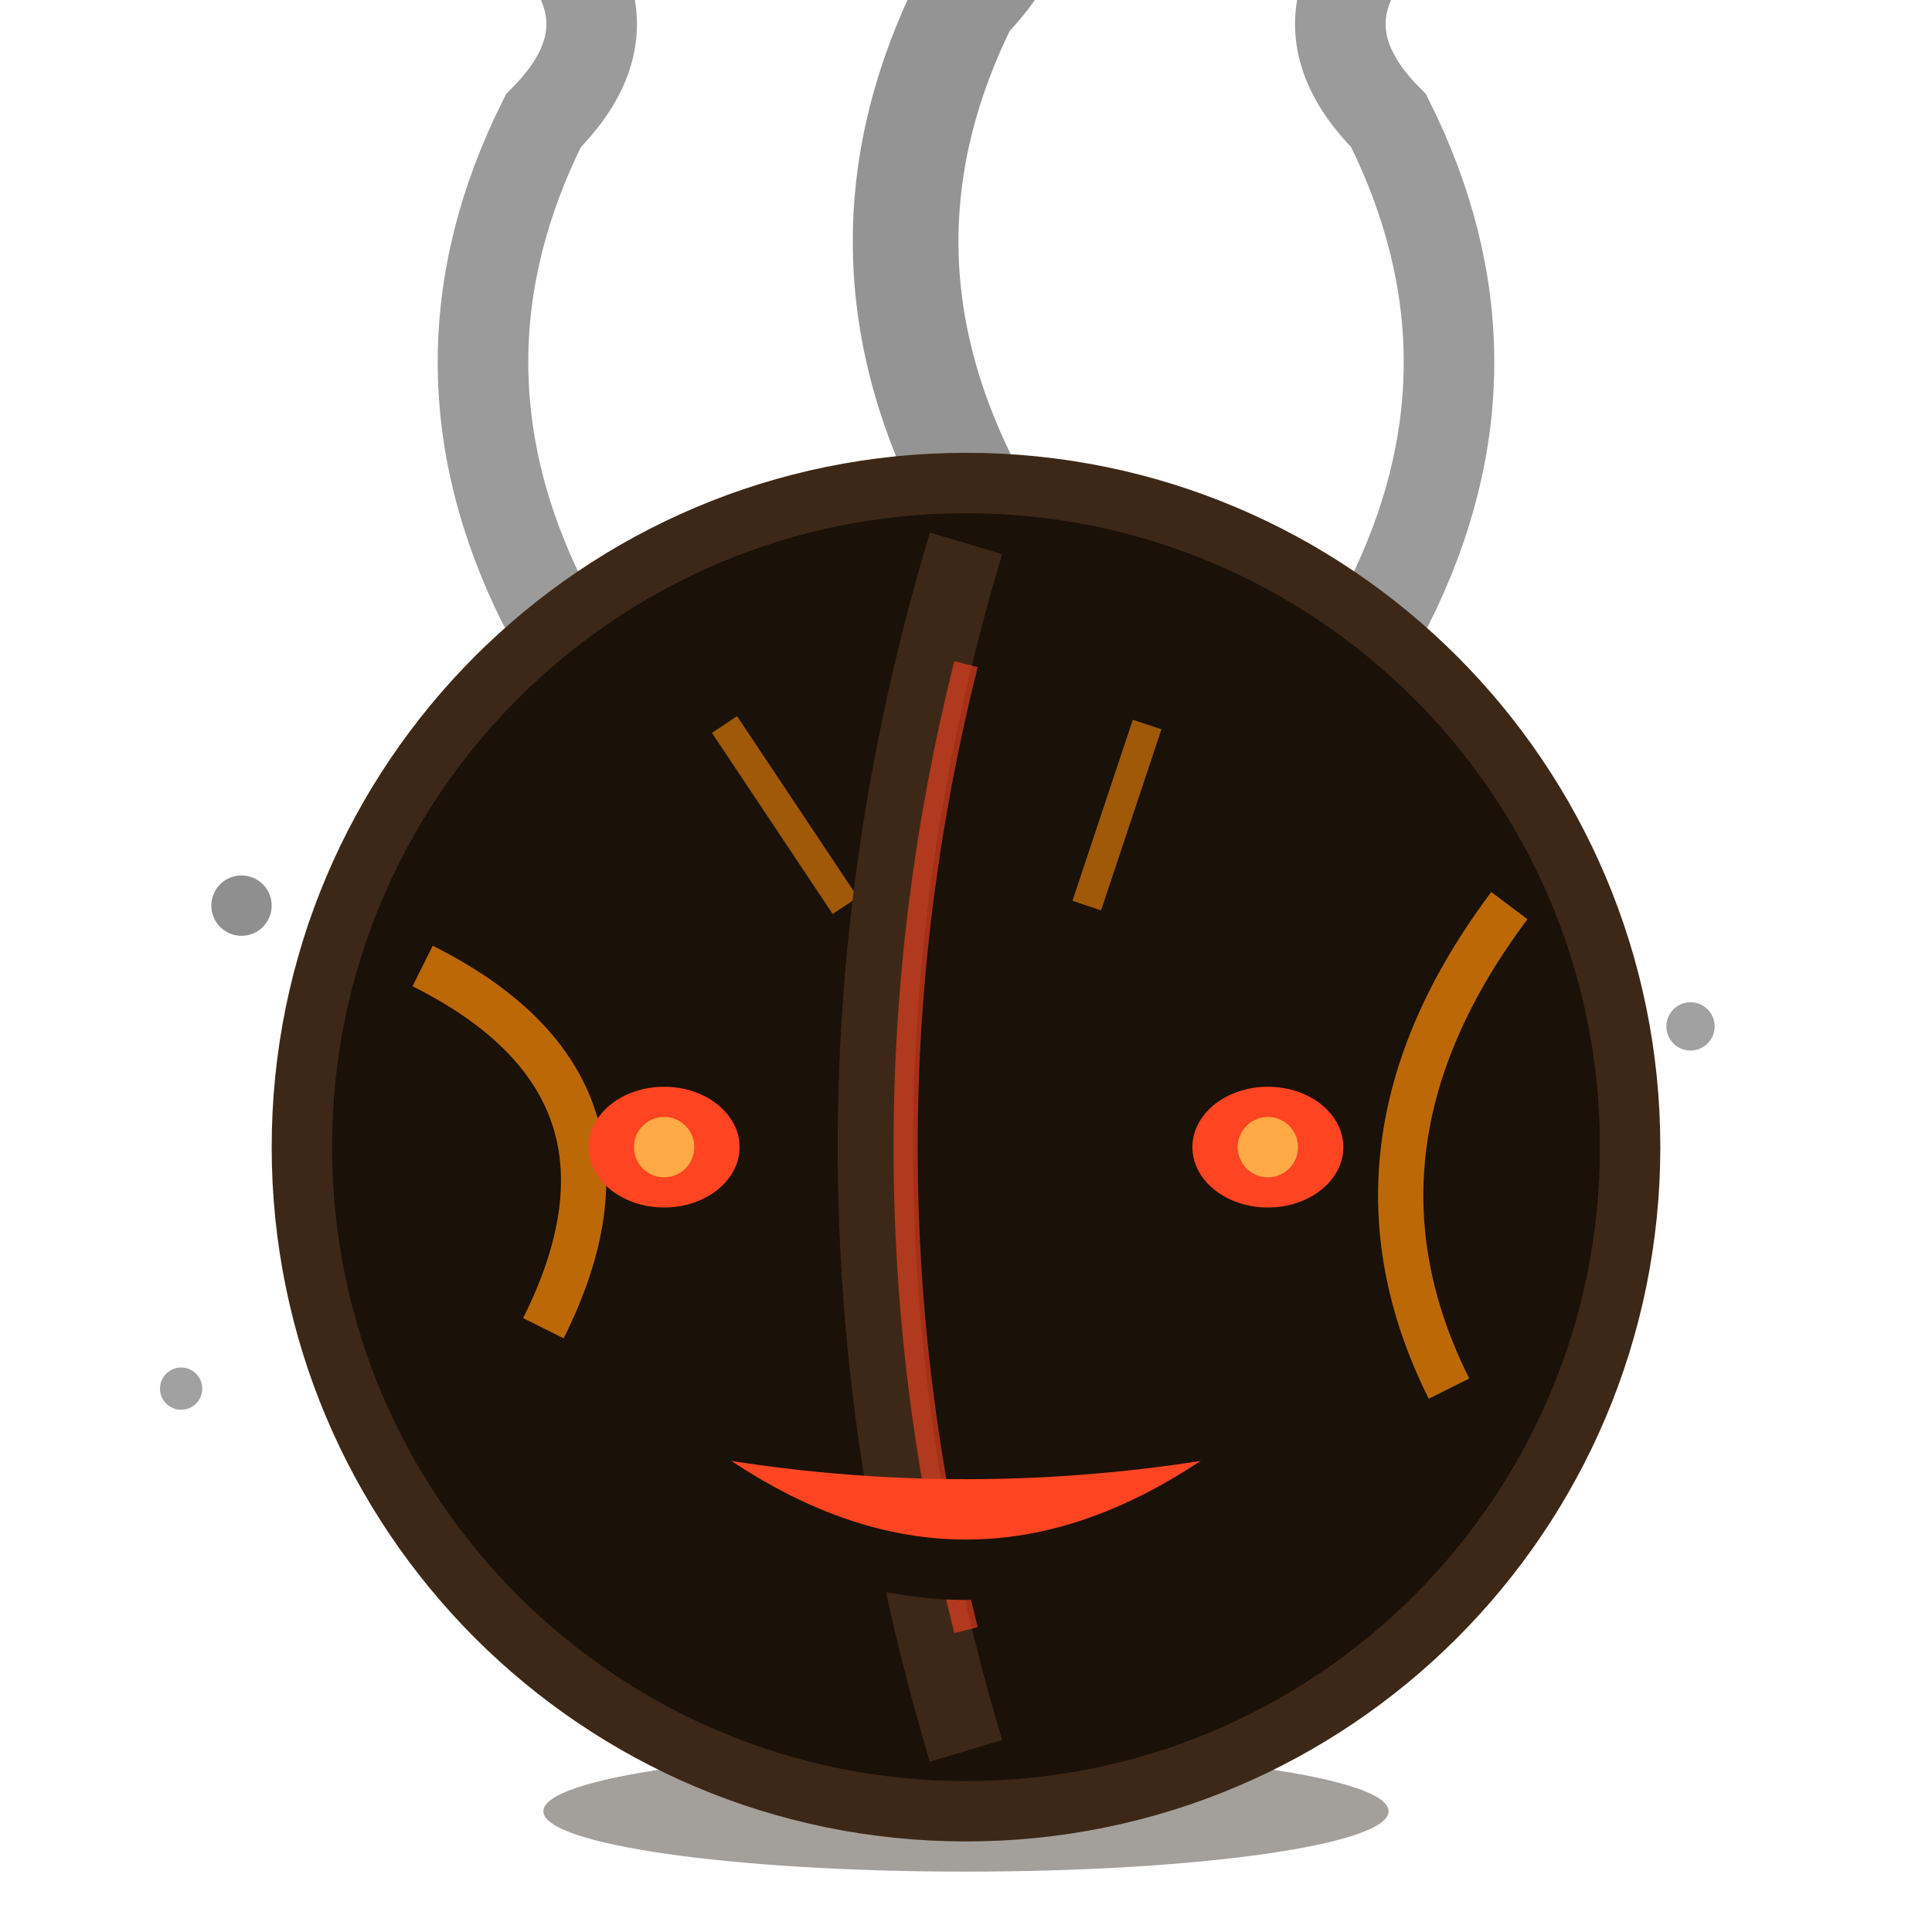
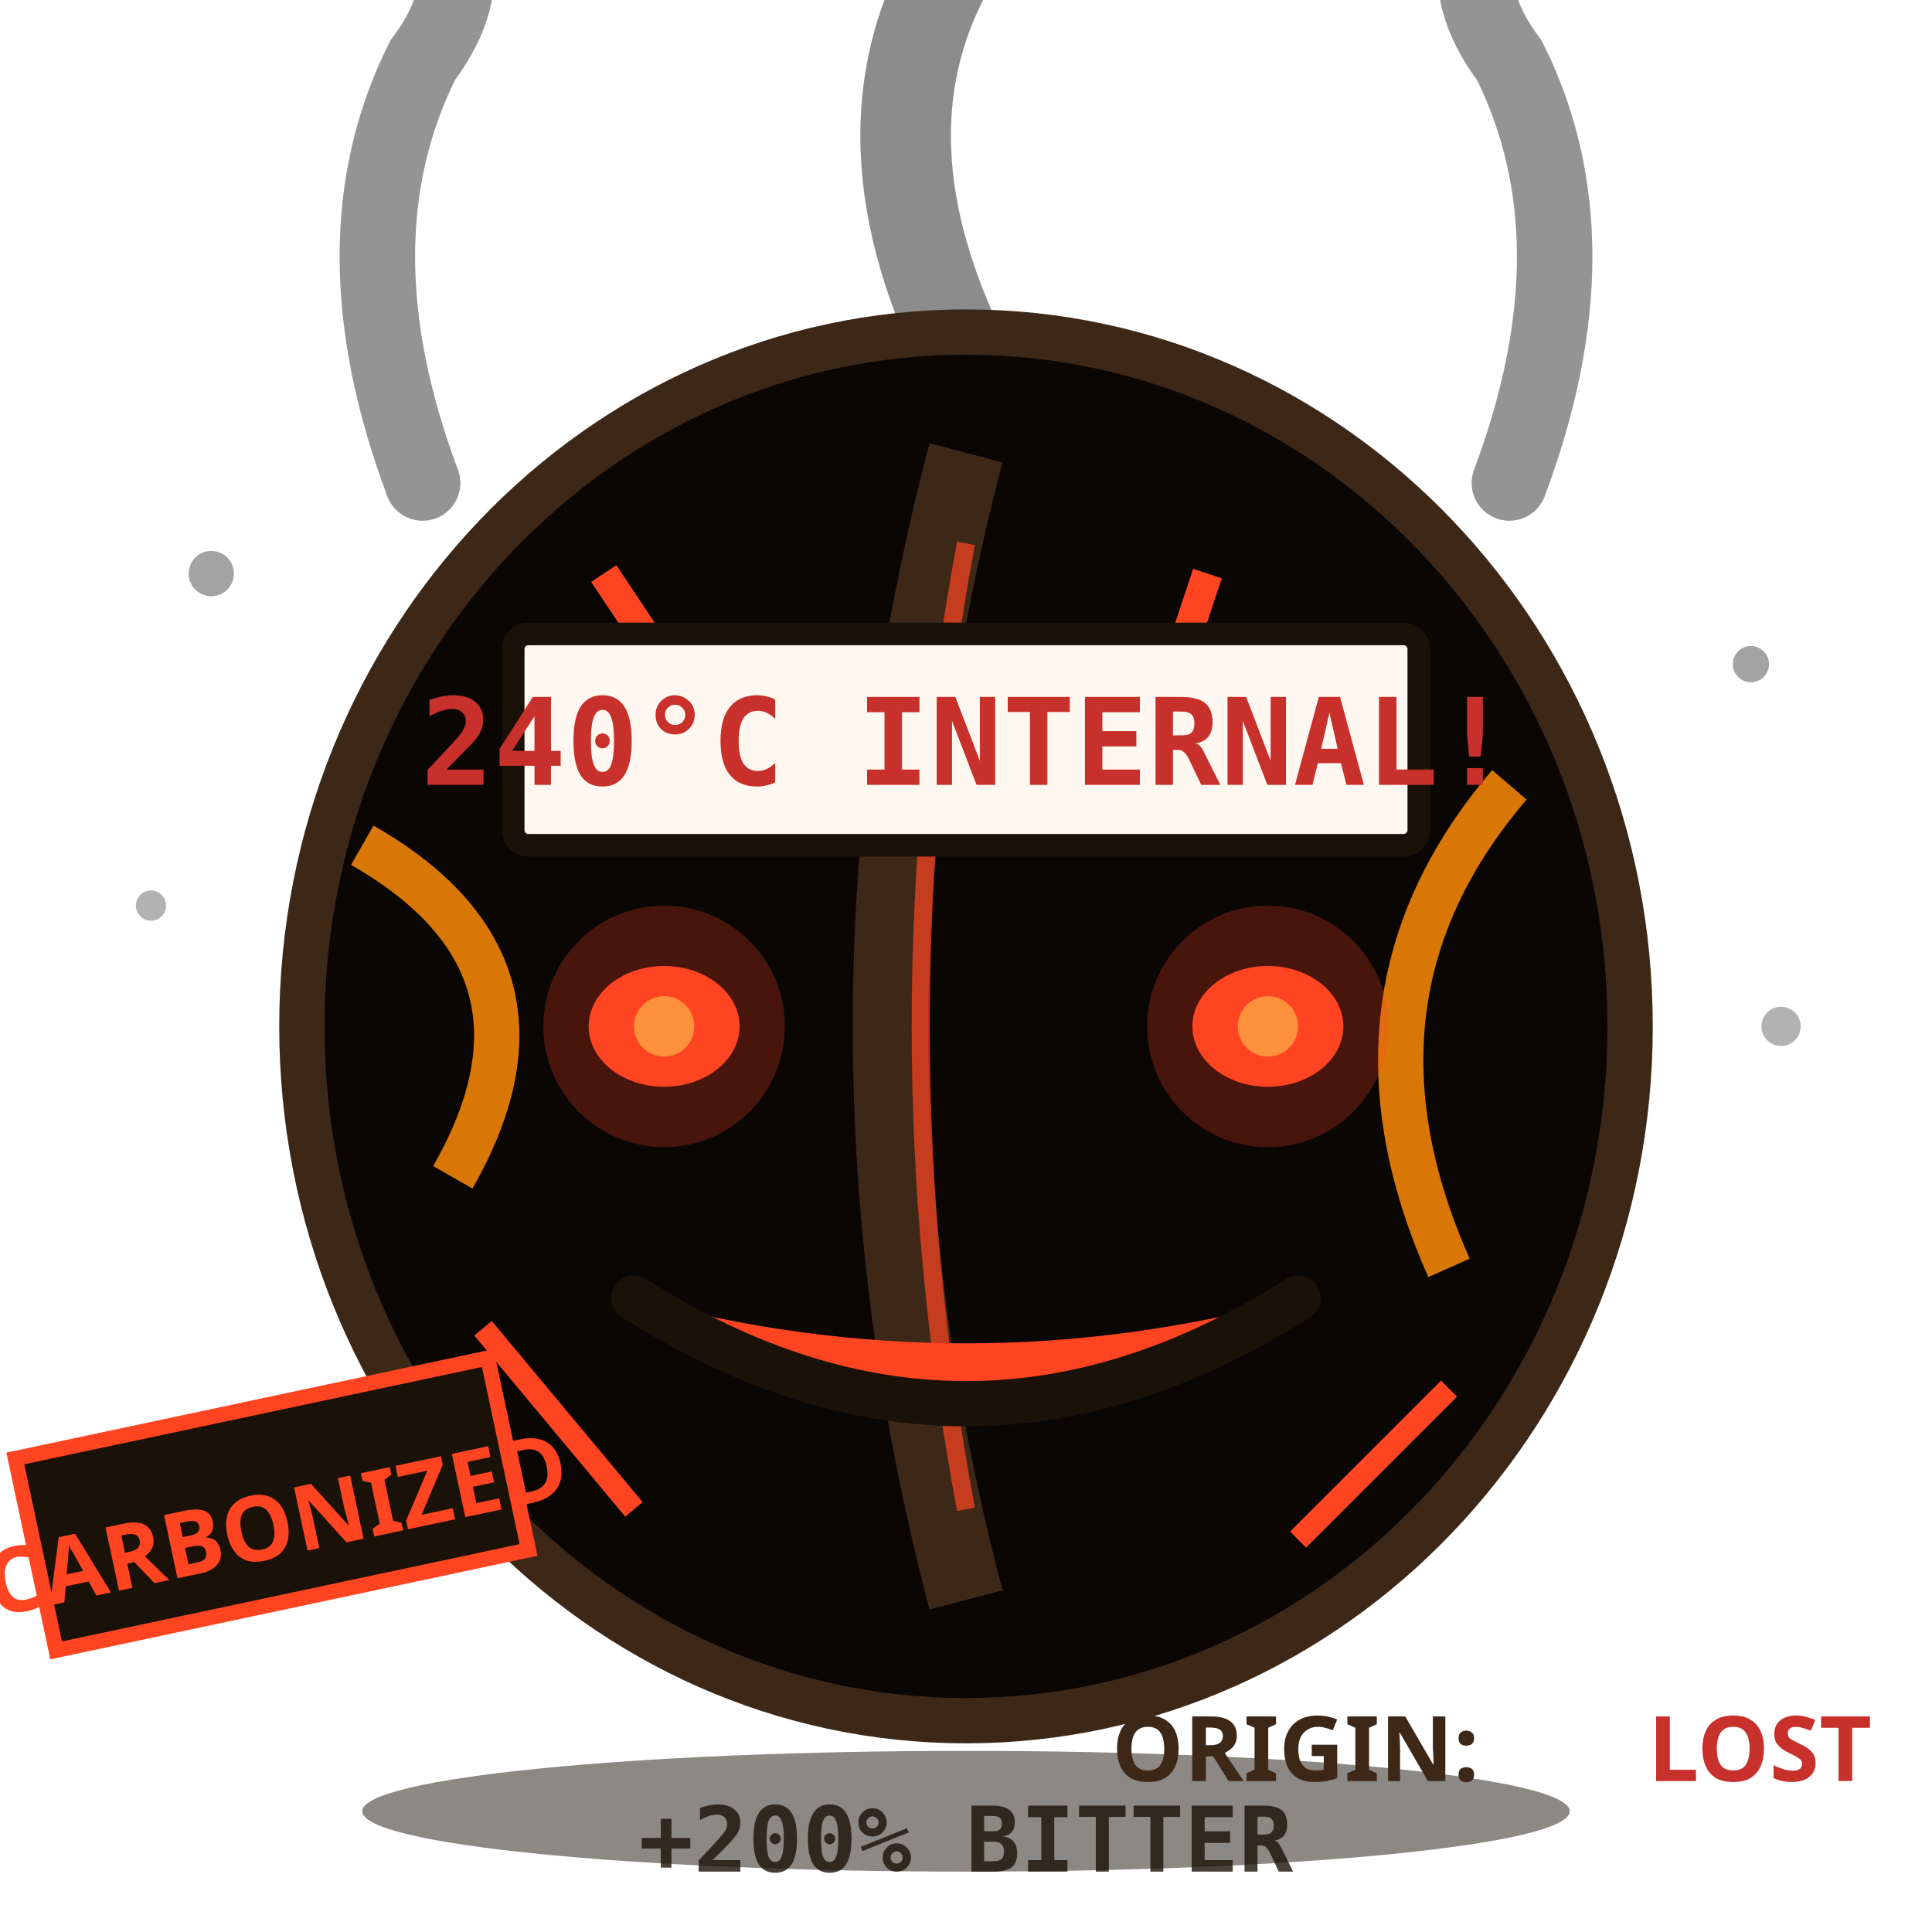
- <svg xmlns="http://www.w3.org/2000/svg" viewBox="0 0 64 64">
-   <ellipse cx="32" cy="60" rx="14" ry="2" fill="#1a1108" opacity="0.4" />
-   <path d="M 18 20 Q 14 12 18 4 Q 22 0 16 -4" fill="none" stroke="#666" stroke-width="3" opacity="0.65" stroke-linecap="round" />
-   <path d="M 32 16 Q 28 8 32 0 Q 36 -4 30 -8" fill="none" stroke="#666" stroke-width="3.5" opacity="0.7" stroke-linecap="round" />
-   <path d="M 46 20 Q 50 12 46 4 Q 42 0 48 -4" fill="none" stroke="#666" stroke-width="3" opacity="0.65" stroke-linecap="round" />
-   <ellipse cx="32" cy="38" rx="22" ry="22" fill="#1a1108" stroke="#3d2817" stroke-width="2" />
-   <path d="M 14 32 Q 22 36 18 44" stroke="#d97706" stroke-width="1.5" fill="none" opacity="0.85" />
-   <path d="M 50 30 Q 44 38 48 46" stroke="#d97706" stroke-width="1.5" fill="none" opacity="0.85" />
-   <path d="M 24 24 L 28 30" stroke="#d97706" stroke-width="1" opacity="0.7" />
-   <path d="M 38 24 L 36 30" stroke="#d97706" stroke-width="1" opacity="0.7" />
-   <path d="M 32 18 Q 26 38 32 58" fill="none" stroke="#3d2817" stroke-width="2.5" />
-   <path d="M 32 22 Q 28 38 32 54" fill="none" stroke="#ff4422" stroke-width="0.8" opacity="0.6" />
-   <ellipse cx="22" cy="38" rx="2.5" ry="2" fill="#ff4422" />
-   <ellipse cx="42" cy="38" rx="2.5" ry="2" fill="#ff4422" />
-   <circle cx="22" cy="38" r="1" fill="#ffaa44" />
-   <circle cx="42" cy="38" r="1" fill="#ffaa44" />
-   <path d="M 22 48 Q 32 56 42 48 Q 32 50 22 48 Z" fill="#ff4422" />
-   <path d="M 22 48 Q 32 56 42 48" fill="none" stroke="#1a1108" stroke-width="2" stroke-linecap="round" />
-   <circle cx="8" cy="30" r="1" fill="#444" opacity="0.6" />
-   <circle cx="56" cy="34" r="0.8" fill="#444" opacity="0.5" />
-   <circle cx="6" cy="46" r="0.7" fill="#444" opacity="0.5" />
+ <svg xmlns="http://www.w3.org/2000/svg" viewBox="0 0 128 128" width="128" height="128">
+   <ellipse cx="64" cy="120" rx="40" ry="4" fill="#1a1108" opacity="0.5" />
+   <path d="M 28 32 Q 22 16 28 4 Q 34 -4 24 -10" fill="none" stroke="#666" stroke-width="5" opacity="0.7" stroke-linecap="round" />
+   <path d="M 64 24 Q 56 8 64 -4 Q 72 -12 60 -20" fill="none" stroke="#666" stroke-width="6" opacity="0.75" stroke-linecap="round" />
+   <path d="M 100 32 Q 106 16 100 4 Q 94 -4 104 -10" fill="none" stroke="#666" stroke-width="5" opacity="0.7" stroke-linecap="round" />
+   <ellipse cx="64" cy="68" rx="44" ry="46" fill="#0a0604" stroke="#3d2817" stroke-width="3" />
+   <path d="M 24 56 Q 38 64 30 78" stroke="#d97706" stroke-width="3" fill="none" />
+   <path d="M 100 52 Q 88 66 96 84" stroke="#d97706" stroke-width="3" fill="none" />
+   <path d="M 40 38 L 48 50" stroke="#ff4422" stroke-width="2" />
+   <path d="M 80 38 L 76 50" stroke="#ff4422" stroke-width="2" />
+   <path d="M 32 88 L 42 100" stroke="#ff4422" stroke-width="1.5" />
+   <path d="M 96 92 L 86 102" stroke="#ff4422" stroke-width="1.5" />
+   <path d="M 64 30 Q 54 68 64 106" fill="none" stroke="#3d2817" stroke-width="5" />
+   <path d="M 64 36 Q 58 68 64 100" fill="none" stroke="#ff4422" stroke-width="1.2" opacity="0.7" />
+   <ellipse cx="44" cy="68" rx="5" ry="4" fill="#ff4422" />
+   <ellipse cx="84" cy="68" rx="5" ry="4" fill="#ff4422" />
+   <circle cx="44" cy="68" r="2" fill="#ffaa44" />
+   <circle cx="84" cy="68" r="2" fill="#ffaa44" />
+   <circle cx="44" cy="68" r="8" fill="#ff4422" opacity="0.25" />
+   <circle cx="84" cy="68" r="8" fill="#ff4422" opacity="0.25" />
+   <path d="M 42 86 Q 64 100 86 86 Q 64 92 42 86 Z" fill="#ff4422" />
+   <path d="M 42 86 Q 64 100 86 86" fill="none" stroke="#1a1108" stroke-width="3" stroke-linecap="round" />
+   <rect x="34" y="42" width="60" height="14" fill="#fff8f0" stroke="#1a1108" stroke-width="1.5" rx="1" />
+   <text x="64" y="52" text-anchor="middle" font-family="monospace" font-size="8" font-weight="bold" fill="#c8302c">240°C INTERNAL!</text>
+   <g transform="rotate(-12 14 100)">
+     <rect x="2" y="94" width="32" height="13" fill="#1a1108" stroke="#ff4422" stroke-width="1" />
+     <text x="18" y="104" text-anchor="middle" font-family="sans-serif" font-size="6" font-weight="bold" fill="#ff4422">CARBONIZED</text>
+   </g>
+   <circle cx="14" cy="38" r="1.5" fill="#666" opacity="0.6" />
+   <circle cx="116" cy="44" r="1.2" fill="#666" opacity="0.6" />
+   <circle cx="10" cy="60" r="1" fill="#666" opacity="0.5" />
+   <circle cx="118" cy="68" r="1.3" fill="#666" opacity="0.5" />
+   <text x="98" y="118" text-anchor="end" font-family="sans-serif" font-size="6" font-weight="bold" fill="#3d2817">ORIGIN:</text>
+   <text x="124" y="118" text-anchor="end" font-family="sans-serif" font-size="6" font-weight="bold" fill="#c8302c">LOST</text>
+   <text x="64" y="124" text-anchor="middle" font-family="monospace" font-size="6" font-weight="bold" fill="#1a1108" opacity="0.8">+200% BITTER</text>
</svg>
